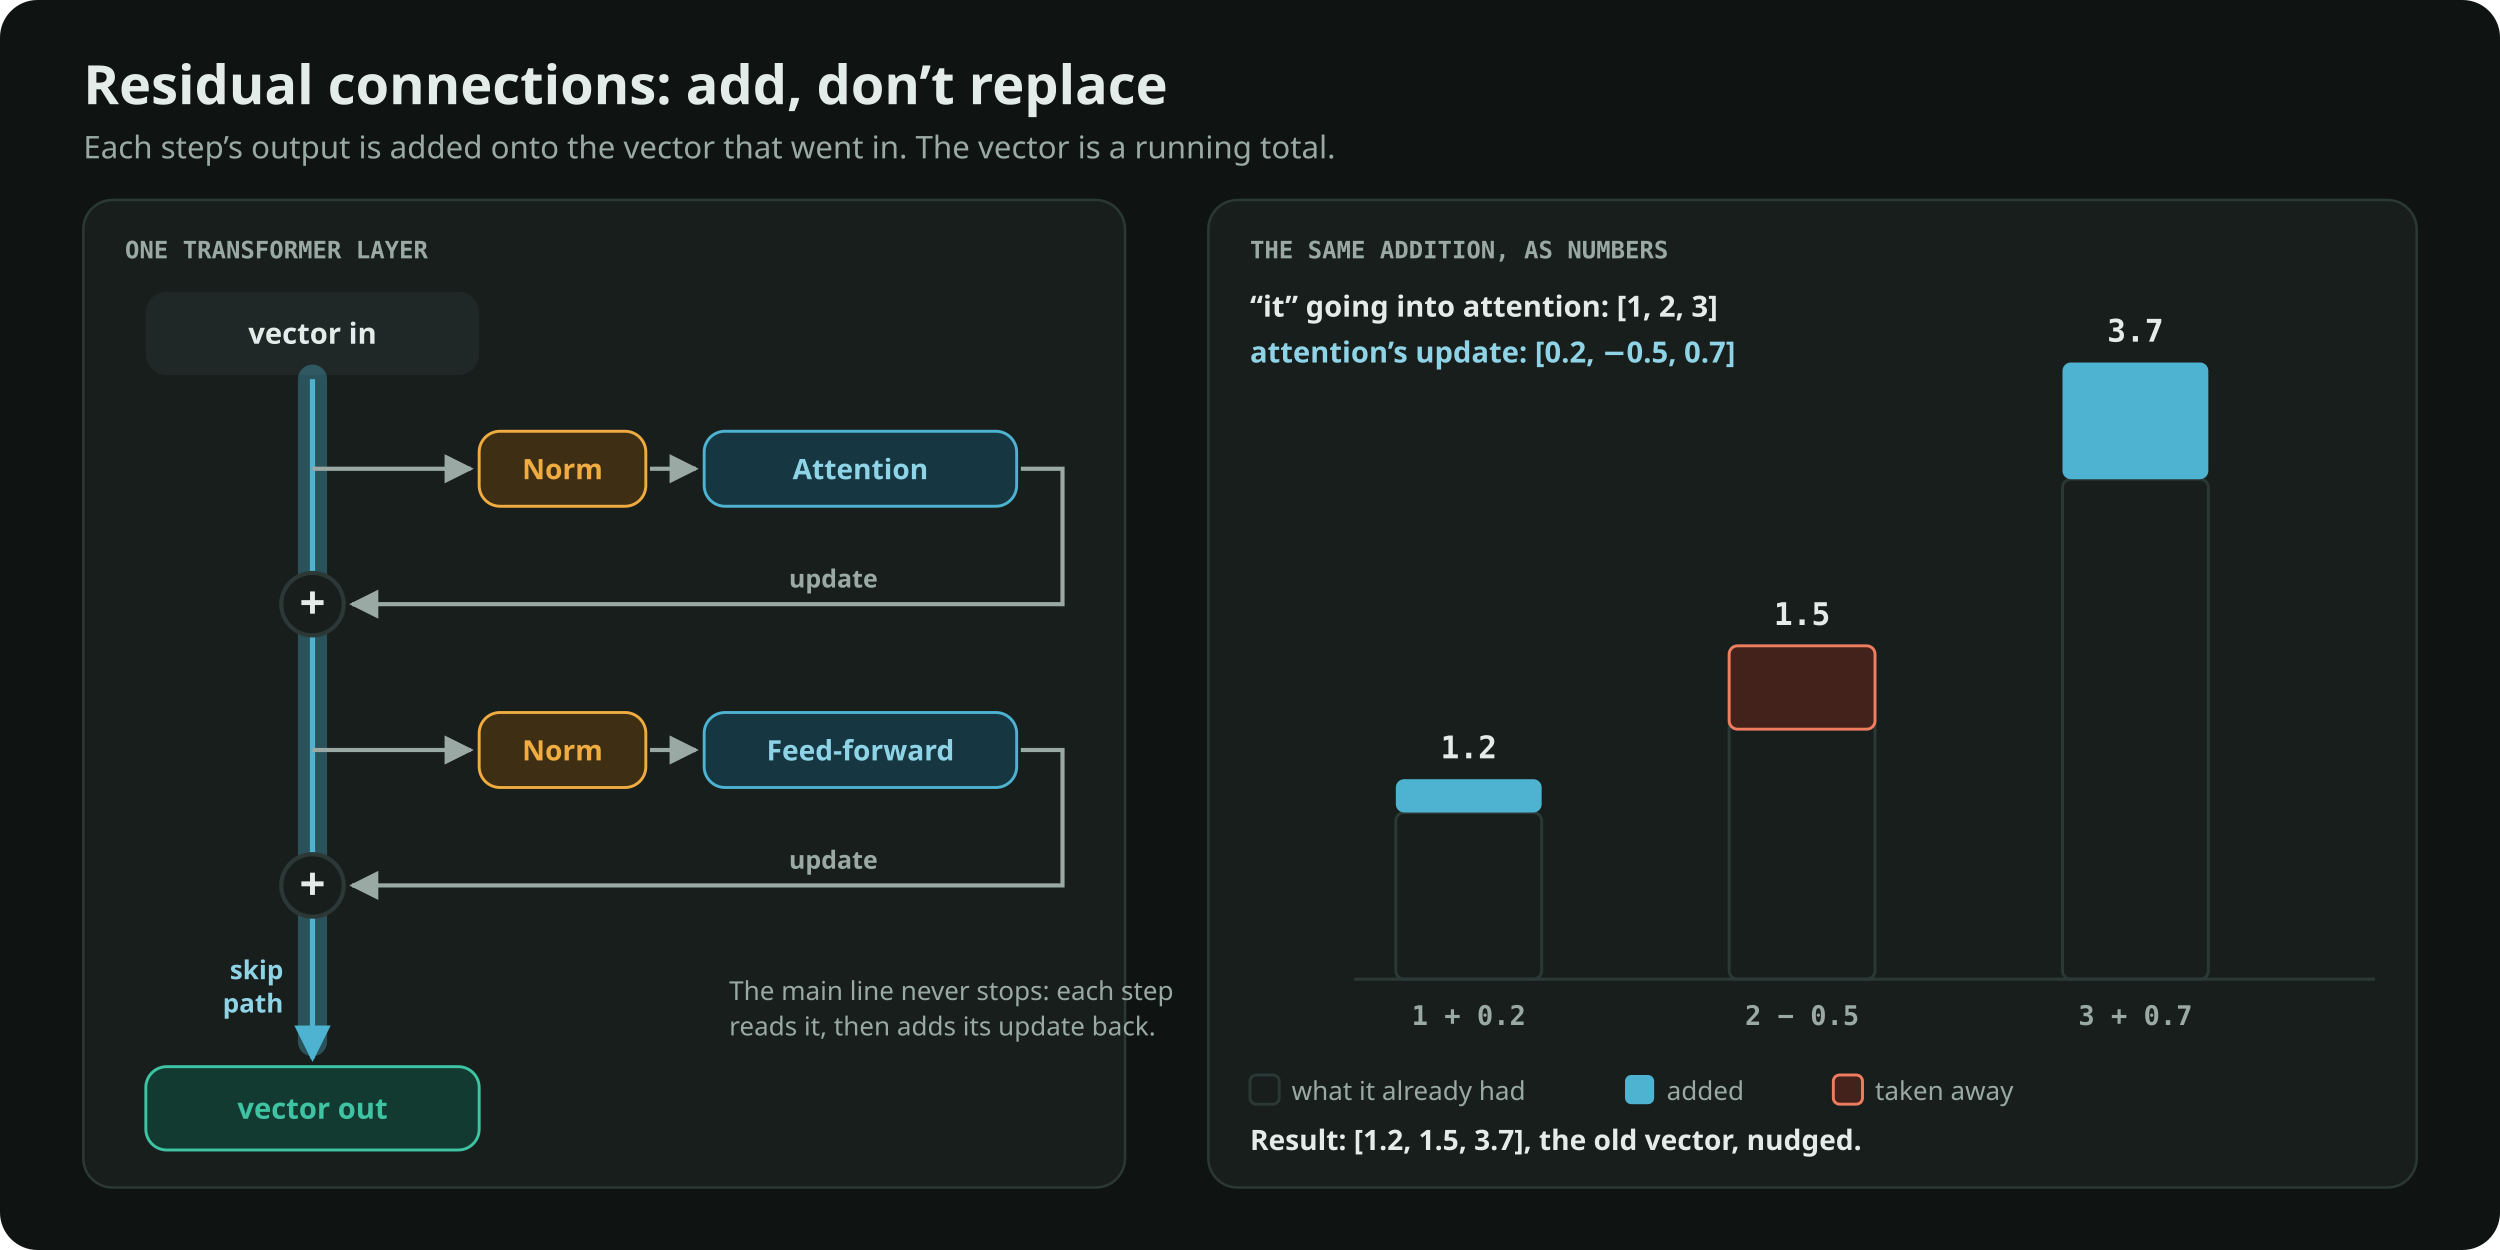
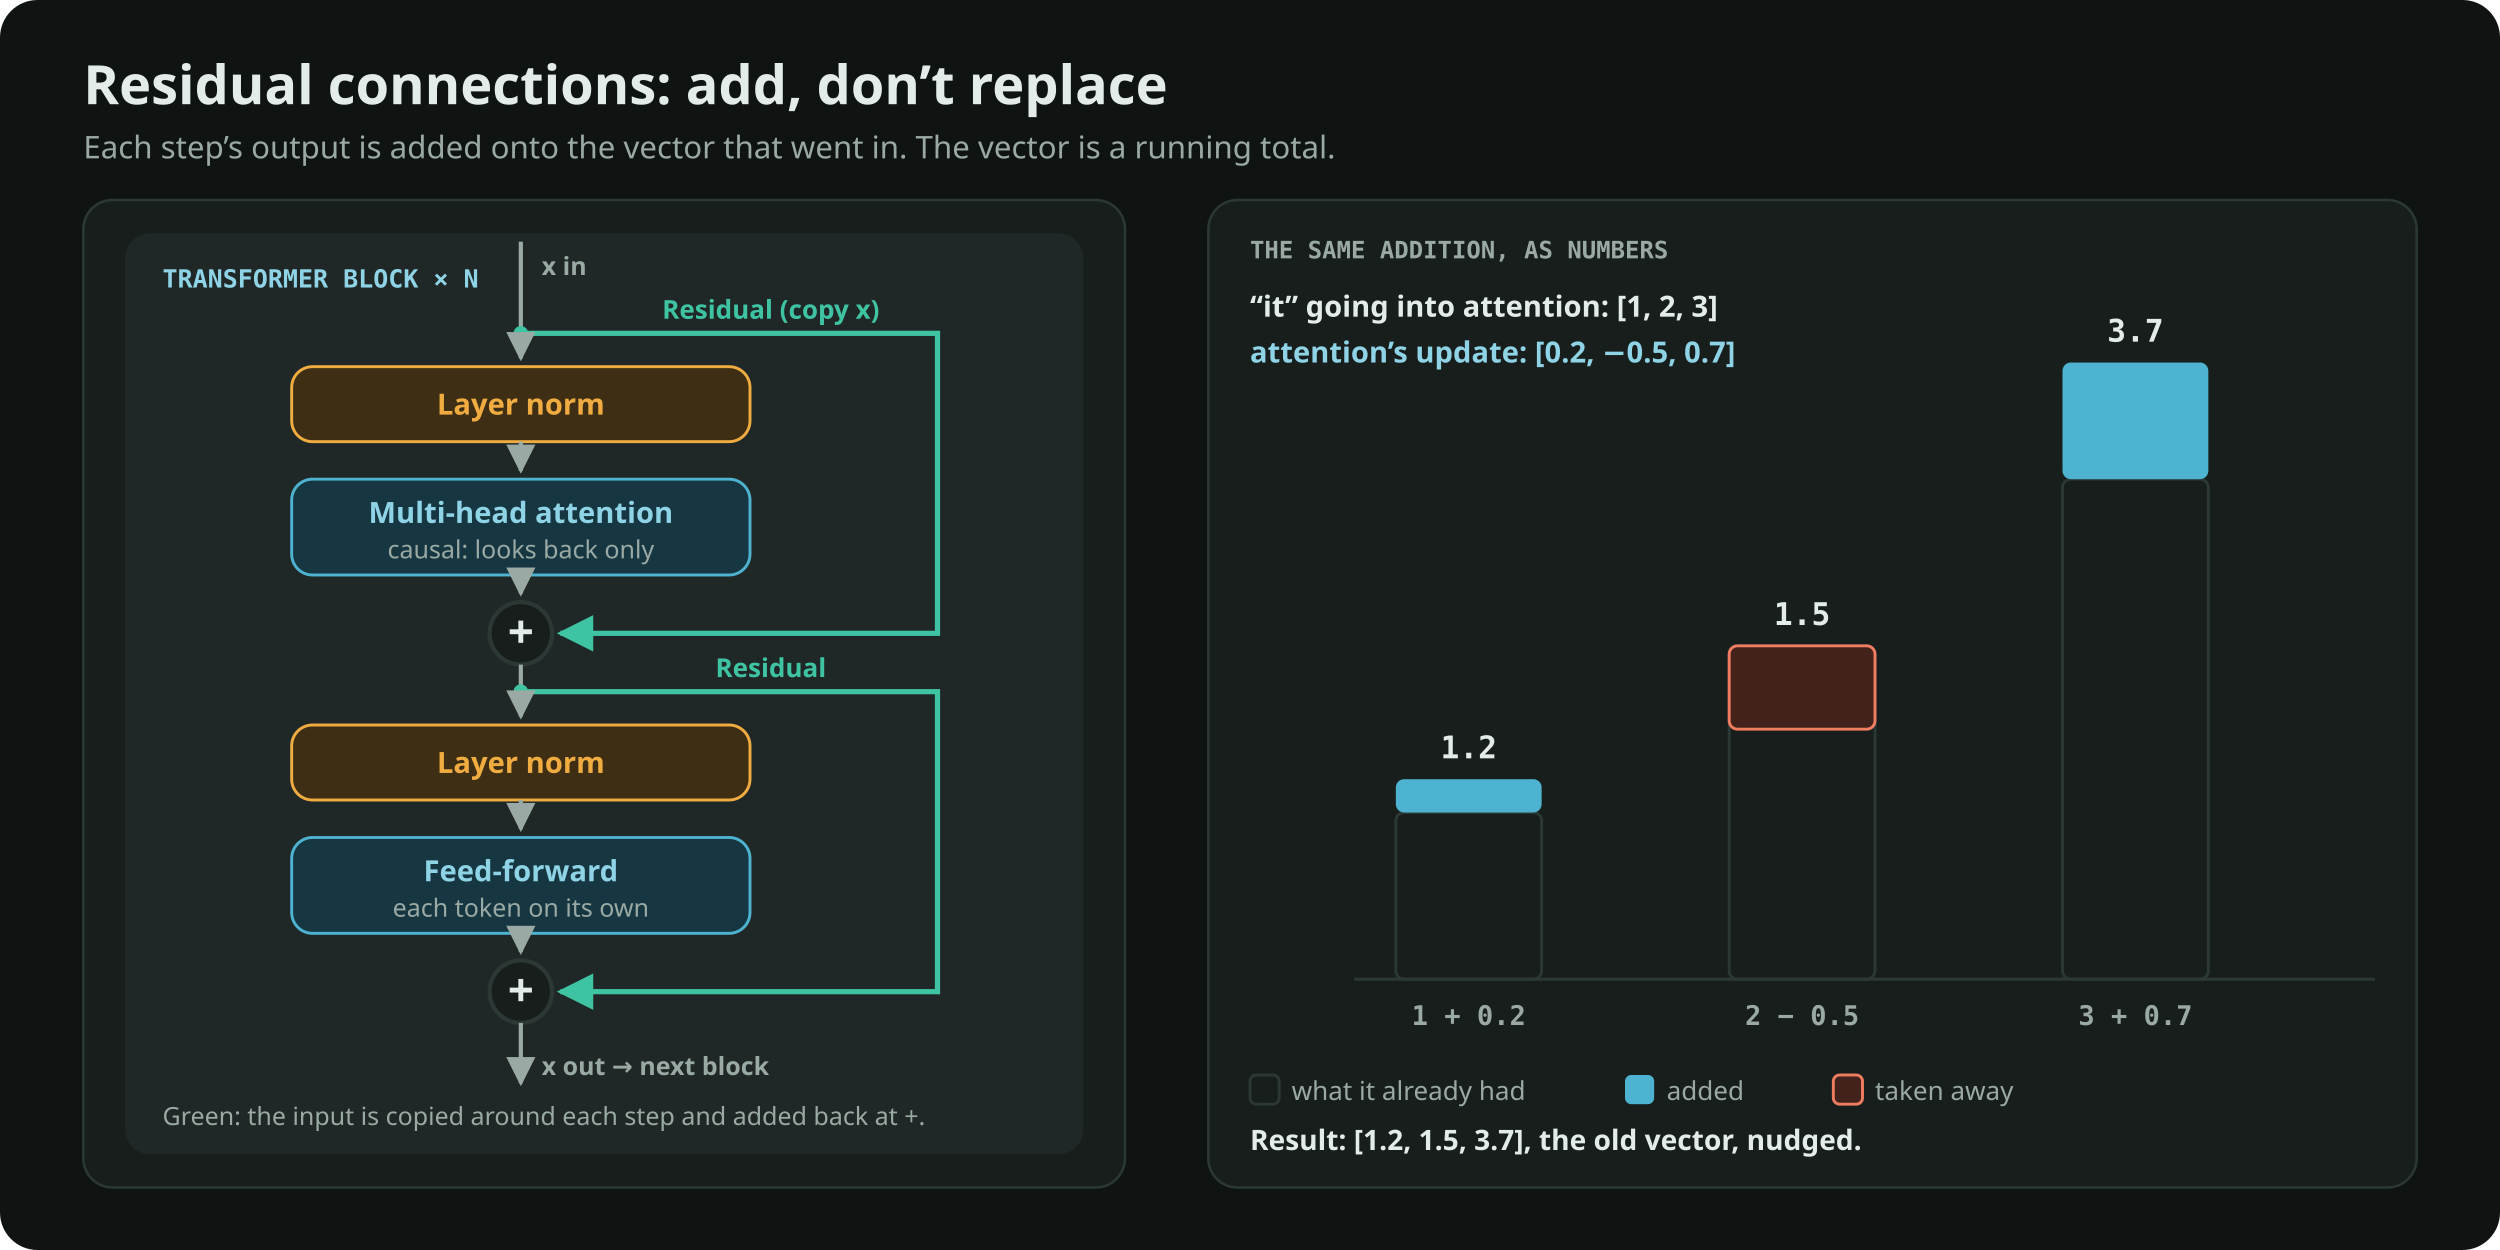
<svg xmlns="http://www.w3.org/2000/svg" viewBox="0 0 1200 600" role="img" aria-labelledby="t d" font-family="'Schibsted Grotesk', ui-sans-serif, system-ui, sans-serif">
  <style>
    .bg{fill:#0f1413}.card{fill:#171e1c;stroke:#2c3835}.sunk{fill:#1f2826}
    .ink{fill:#e4ece9}.muted{fill:#9aa9a4}.onacc{fill:#0f1413}
    .acc{fill:#4db3d1}.accink{fill:#8fd3e6}.accsoft{fill:#163742}
    .pos{fill:#3fc4a3}.posink{fill:#3fc4a3}.possoft{fill:#123a30;stroke:#3fc4a3}
    .neg{fill:#f07d60}.negink{fill:#f07d60}.negsoft{fill:#42221a;stroke:#f07d60}
    .heat{fill:#3d2e14;stroke:#f0ac40}.heatink{fill:#f0ac40}.heatfill{fill:#f0ac40}
    .line{stroke:#9aa9a4;fill:none;stroke-width:2}.thin{stroke:#2c3835;fill:none;stroke-width:1.5}
    .dash{stroke:#4db3d1;fill:none;stroke-width:2;stroke-dasharray:6 5}
    .sacc{stroke:#4db3d1;fill:none;stroke-width:2.5}.sheat{stroke:#f0ac40;fill:none;stroke-width:2.5}
    .spos{stroke:#3fc4a3;fill:none;stroke-width:2.5}.sneg{stroke:#f07d60;fill:none;stroke-width:2.5}
    .edge{stroke:#4db3d1;fill:none;stroke-width:1;opacity:.45}
    .stream{stroke:#4db3d1;fill:none;stroke-width:14;stroke-linecap:round;opacity:.35}
    .row{fill:#1f2826}.hit{fill:#163742;stroke:#4db3d1}
    .mono{font-family:'JetBrains Mono',ui-monospace,Menlo,monospace}
    .head{font-size:13px;font-weight:700;letter-spacing:.08em}
    .arrowhead{fill:#9aa9a4}.arrowacc{fill:#4db3d1}
  </style>
  <defs>
    <marker id="a" viewBox="0 0 10 10" refX="9" refY="5" markerWidth="7" markerHeight="7" orient="auto-start-reverse">
      <path d="M0 0L10 5L0 10z" class="arrowhead" />
    </marker>
+     <marker id="ap" viewBox="0 0 10 10" refX="9" refY="5" markerWidth="7" markerHeight="7" orient="auto-start-reverse">
+       <path d="M0 0L10 5L0 10z" class="pos" />
+     </marker>
    <marker id="aa" viewBox="0 0 10 10" refX="9" refY="5" markerWidth="7" markerHeight="7" orient="auto-start-reverse">
      <path d="M0 0L10 5L0 10z" class="arrowacc" />
    </marker>
  </defs>
  <rect class="bg" width="1200" height="600" rx="18" />
  <text x="40" y="50" text-anchor="start" class="ink" font-size="26" font-weight="700">Residual connections: add, don’t replace</text>
  <text x="40" y="76" text-anchor="start" class="muted" font-size="15">Each step’s output is added onto the vector that went in. The vector is a running total.</text>
  <rect class="card" x="40.0" y="96.0" width="500.0" height="474.0" rx="14" stroke-width="1.2" />
-   <text x="60" y="124" text-anchor="start" class="muted mono" font-size="11.5" font-weight="700">ONE TRANSFORMER LAYER</text>
-   <rect class="sunk" x="70.0" y="140.0" width="160.0" height="40.0" rx="10" />
-   <text x="150" y="165" text-anchor="middle" class="ink" font-size="14" font-weight="700">vector in</text>
-   <line class="stream" x1="150" y1="182" x2="150" y2="500" />
-   <line class="sacc" x1="150" y1="182" x2="150" y2="508" marker-end="url(#aa)" />
-   <line class="line" x1="150" y1="225" x2="226" y2="225" marker-end="url(#a)" />
-   <rect class="heat" x="230.0" y="207.0" width="80.0" height="36.0" rx="10" stroke-width="1.4" />
-   <text x="270" y="230" text-anchor="middle" class="heatink" font-size="13.5" font-weight="700">Norm</text>
-   <line class="line" x1="312" y1="225" x2="334" y2="225" marker-end="url(#a)" />
-   <rect class="hit" x="338.0" y="207.0" width="150.0" height="36.0" rx="10" stroke-width="1.4" />
-   <text x="413" y="230" text-anchor="middle" class="accink" font-size="13.5" font-weight="700">Attention</text>
-   <path class="line" d="M490 225 L510 225 L510 290 L169 290" marker-end="url(#a)" />
-   <text x="400" y="282" text-anchor="middle" class="muted" font-size="12" font-weight="600">update</text>
-   <circle class="card" cx="150" cy="290" r="15" stroke-width="2" />
-   <text x="150" y="297" text-anchor="middle" class="ink" font-size="22" font-weight="700">+</text>
-   <line class="line" x1="150" y1="360" x2="226" y2="360" marker-end="url(#a)" />
-   <rect class="heat" x="230.0" y="342.0" width="80.0" height="36.0" rx="10" stroke-width="1.4" />
-   <text x="270" y="365" text-anchor="middle" class="heatink" font-size="13.5" font-weight="700">Norm</text>
-   <line class="line" x1="312" y1="360" x2="334" y2="360" marker-end="url(#a)" />
-   <rect class="hit" x="338.0" y="342.0" width="150.0" height="36.0" rx="10" stroke-width="1.4" />
-   <text x="413" y="365" text-anchor="middle" class="accink" font-size="13.5" font-weight="700">Feed-forward</text>
-   <path class="line" d="M490 360 L510 360 L510 425 L169 425" marker-end="url(#a)" />
-   <text x="400" y="417" text-anchor="middle" class="muted" font-size="12" font-weight="600">update</text>
-   <circle class="card" cx="150" cy="425" r="15" stroke-width="2" />
-   <text x="150" y="432" text-anchor="middle" class="ink" font-size="22" font-weight="700">+</text>
-   <rect class="possoft" x="70.0" y="512.0" width="160.0" height="40.0" rx="10" stroke-width="1.4" />
-   <text x="150" y="537" text-anchor="middle" class="posink" font-size="14" font-weight="700">vector out</text>
-   <text x="136" y="470" text-anchor="end" class="accink" font-size="12.5" font-weight="700">skip</text>
-   <text x="136" y="486" text-anchor="end" class="accink" font-size="12.5" font-weight="700">path</text>
-   <text x="350" y="480" text-anchor="start" class="muted" font-size="12.5">The main line never stops: each step</text>
-   <text x="350" y="497" text-anchor="start" class="muted" font-size="12.5">reads it, then adds its update back.</text>
+   <rect class="sunk" x="60.0" y="112.0" width="460.0" height="442.0" rx="12" />
+   <text x="78" y="138" text-anchor="start" class="accink mono" font-size="12" font-weight="700">TRANSFORMER BLOCK × N</text>
+   <line class="line" x1="250" y1="116" x2="250" y2="160" />
+   <text x="260" y="132" text-anchor="start" class="muted" font-size="12" font-weight="600">x in</text>
+   <circle class="pos" cx="250" cy="160" r="3.5" />
+   <path class="spos" d="M250 160 H450 V304 H269" marker-end="url(#ap)" />
+   <text x="370.0" y="153" text-anchor="middle" class="posink" font-size="12.5" font-weight="700">Residual (copy x)</text>
+   <line class="line" x1="250" y1="160" x2="250" y2="172" marker-end="url(#a)" />
+   <rect class="heat" x="140.0" y="176.0" width="220.0" height="36.0" rx="10" stroke-width="1.4" />
+   <text x="250" y="199.0" text-anchor="middle" class="heatink" font-size="14" font-weight="700">Layer norm</text>
+   <line class="line" x1="250" y1="212" x2="250" y2="226" marker-end="url(#a)" />
+   <rect class="hit" x="140.0" y="230.0" width="220.0" height="46.0" rx="10" stroke-width="1.4" />
+   <text x="250" y="251" text-anchor="middle" class="accink" font-size="14" font-weight="700">Multi-head attention</text>
+   <text x="250" y="268" text-anchor="middle" class="muted" font-size="12">causal: looks back only</text>
+   <line class="line" x1="250" y1="276" x2="250" y2="285" marker-end="url(#a)" />
+   <circle class="card" cx="250" cy="304" r="15" stroke-width="2" />
+   <text x="250" y="311" text-anchor="middle" class="ink" font-size="22" font-weight="700">+</text>
+   <line class="line" x1="250" y1="319" x2="250" y2="332" />
+   <circle class="pos" cx="250" cy="332" r="3.5" />
+   <path class="spos" d="M250 332 H450 V476 H269" marker-end="url(#ap)" />
+   <text x="370.0" y="325" text-anchor="middle" class="posink" font-size="12.5" font-weight="700">Residual</text>
+   <line class="line" x1="250" y1="332" x2="250" y2="344" marker-end="url(#a)" />
+   <rect class="heat" x="140.0" y="348.0" width="220.0" height="36.0" rx="10" stroke-width="1.4" />
+   <text x="250" y="371.0" text-anchor="middle" class="heatink" font-size="14" font-weight="700">Layer norm</text>
+   <line class="line" x1="250" y1="384" x2="250" y2="398" marker-end="url(#a)" />
+   <rect class="hit" x="140.0" y="402.0" width="220.0" height="46.0" rx="10" stroke-width="1.4" />
+   <text x="250" y="423" text-anchor="middle" class="accink" font-size="14" font-weight="700">Feed-forward</text>
+   <text x="250" y="440" text-anchor="middle" class="muted" font-size="12">each token on its own</text>
+   <line class="line" x1="250" y1="448" x2="250" y2="457" marker-end="url(#a)" />
+   <circle class="card" cx="250" cy="476" r="15" stroke-width="2" />
+   <text x="250" y="483" text-anchor="middle" class="ink" font-size="22" font-weight="700">+</text>
+   <line class="line" x1="250" y1="491" x2="250" y2="520" marker-end="url(#a)" />
+   <text x="260" y="516" text-anchor="start" class="muted" font-size="12" font-weight="600">x out → next block</text>
+   <text x="78" y="540" text-anchor="start" class="muted" font-size="12">Green: the input is copied around each step and added back at +.</text>
  <rect class="card" x="580.0" y="96.0" width="580.0" height="474.0" rx="14" stroke-width="1.2" />
  <text x="600" y="124" text-anchor="start" class="muted mono" font-size="11.5" font-weight="700">THE SAME ADDITION, AS NUMBERS</text>
  <text x="600" y="152" text-anchor="start" class="ink" font-size="14" font-weight="600">“it” going into attention:  [1, 2, 3]</text>
  <text x="600" y="174" text-anchor="start" class="accink" font-size="14" font-weight="600">attention’s update:  [0.2, −0.5, 0.7]</text>
  <rect class="card" x="670.0" y="390.0" width="70.0" height="80.0" rx="4" stroke-width="1.4" />
  <rect class="acc" x="670.0" y="374.0" width="70.0" height="16.0" rx="4" />
  <text x="705.0" y="364.0" text-anchor="middle" class="ink mono" font-size="15" font-weight="700">1.2</text>
  <text x="705.0" y="492" text-anchor="middle" class="muted mono" font-size="13" font-weight="600">1 + 0.2</text>
  <rect class="card" x="830.0" y="310.0" width="70.0" height="160.0" rx="4" stroke-width="1.4" />
  <rect class="negsoft" x="830.0" y="310.0" width="70.0" height="40.0" rx="4" stroke-width="1.4" />
  <text x="865.0" y="300" text-anchor="middle" class="ink mono" font-size="15" font-weight="700">1.5</text>
  <text x="865.0" y="492" text-anchor="middle" class="muted mono" font-size="13" font-weight="600">2 − 0.5</text>
  <rect class="card" x="990.0" y="230.0" width="70.0" height="240.0" rx="4" stroke-width="1.4" />
  <rect class="acc" x="990.0" y="174.0" width="70.0" height="56.0" rx="4" />
  <text x="1025.0" y="164.0" text-anchor="middle" class="ink mono" font-size="15" font-weight="700">3.7</text>
  <text x="1025.0" y="492" text-anchor="middle" class="muted mono" font-size="13" font-weight="600">3 + 0.7</text>
  <line class="thin" x1="650" y1="470" x2="1140" y2="470" />
  <rect class="card" x="600.0" y="516.0" width="14.0" height="14.0" rx="3" stroke-width="1.4" />
  <text x="620" y="528" text-anchor="start" class="muted" font-size="12.5">what it already had</text>
  <rect class="acc" x="780.0" y="516.0" width="14.0" height="14.0" rx="3" />
  <text x="800" y="528" text-anchor="start" class="muted" font-size="12.5">added</text>
  <rect class="negsoft" x="880.0" y="516.0" width="14.0" height="14.0" rx="3" stroke-width="1.4" />
  <text x="900" y="528" text-anchor="start" class="muted" font-size="12.5">taken away</text>
  <text x="600" y="552" text-anchor="start" class="ink" font-size="13.5" font-weight="700">Result: [1.2, 1.5, 3.7], the old vector, nudged.</text>
</svg>
